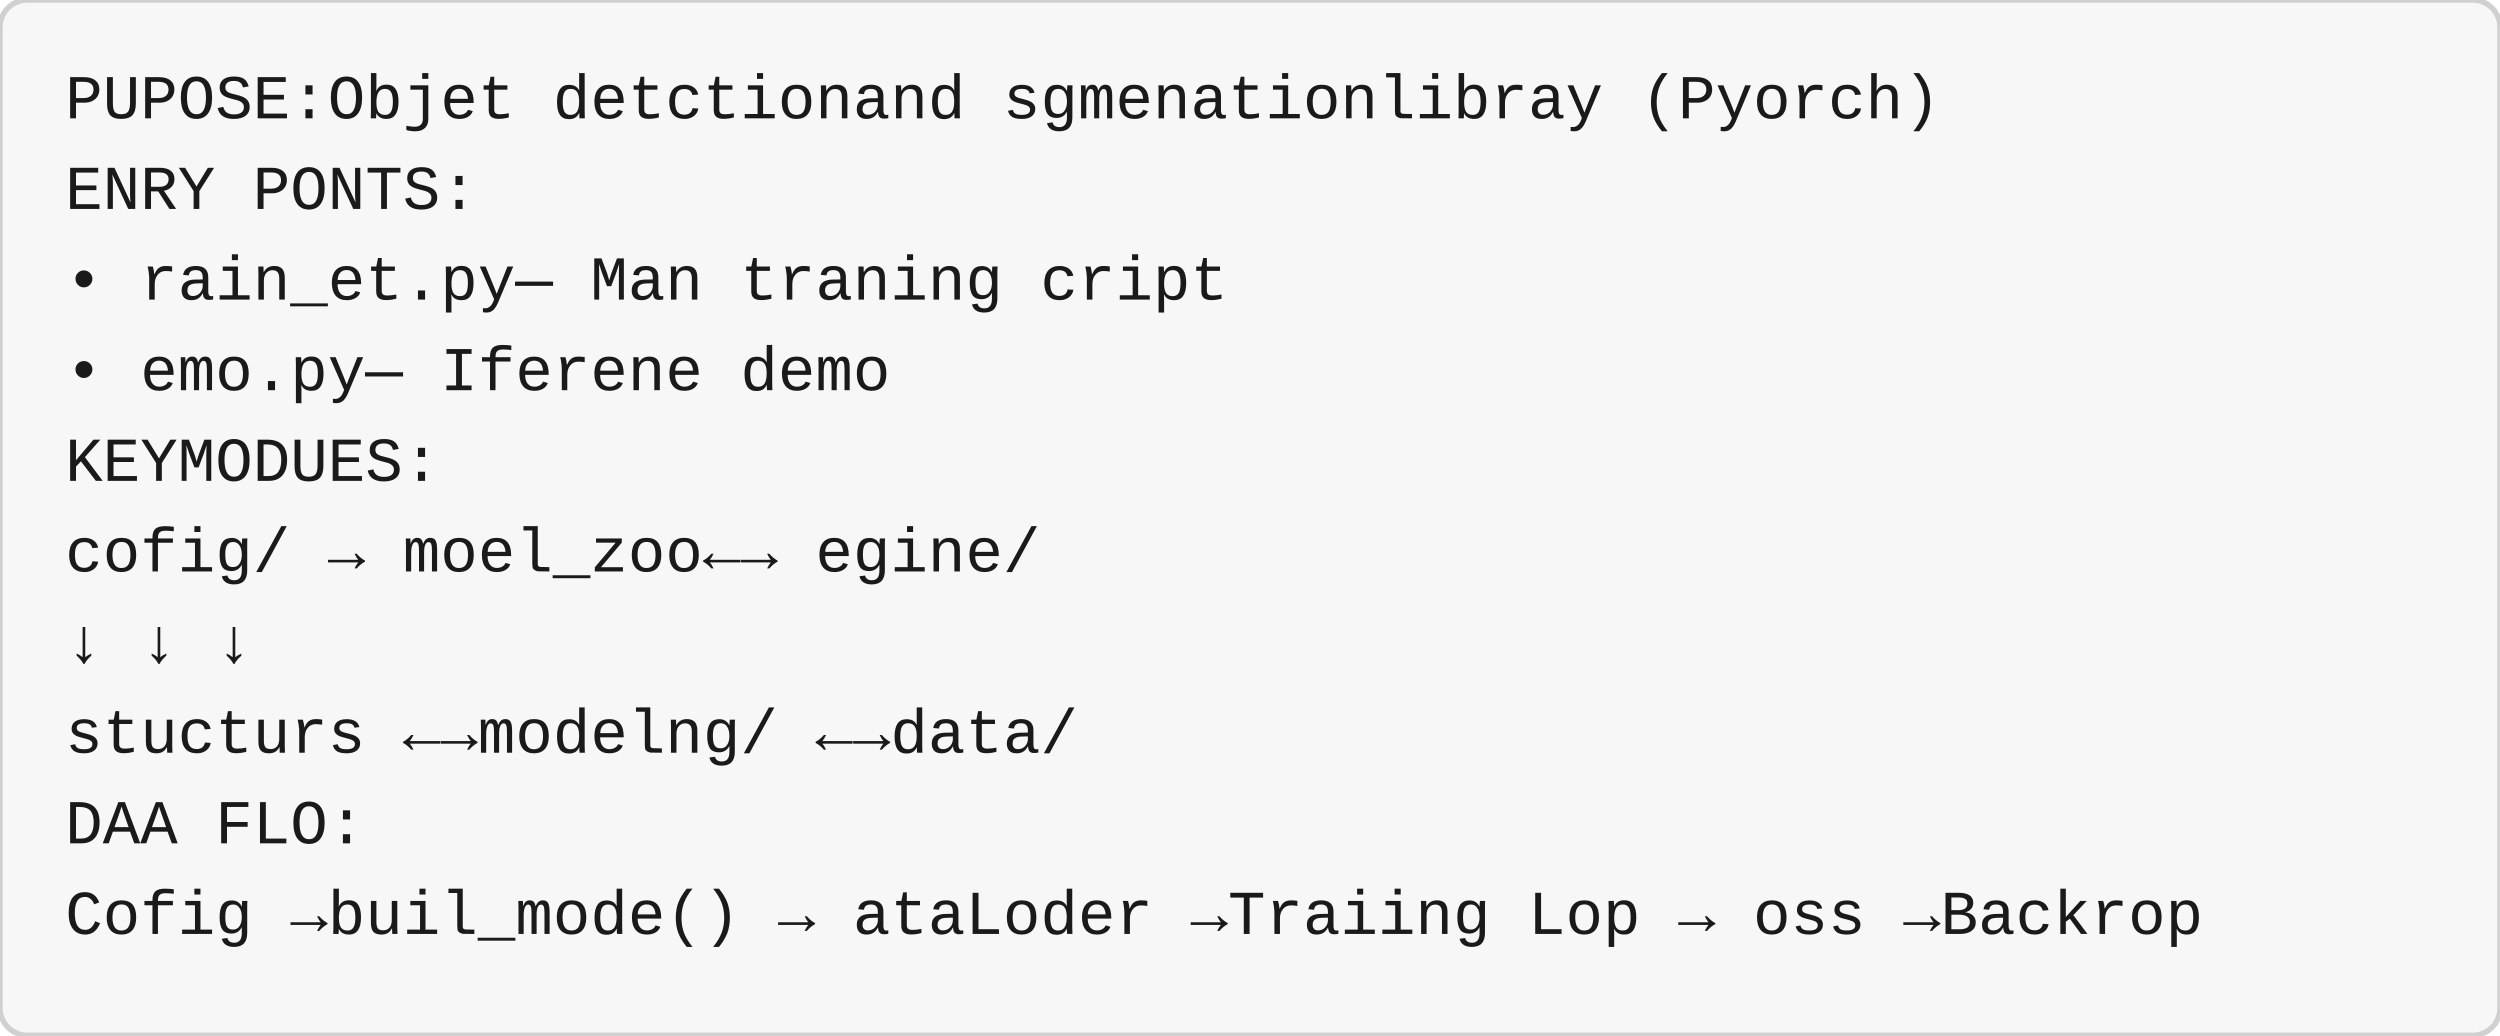
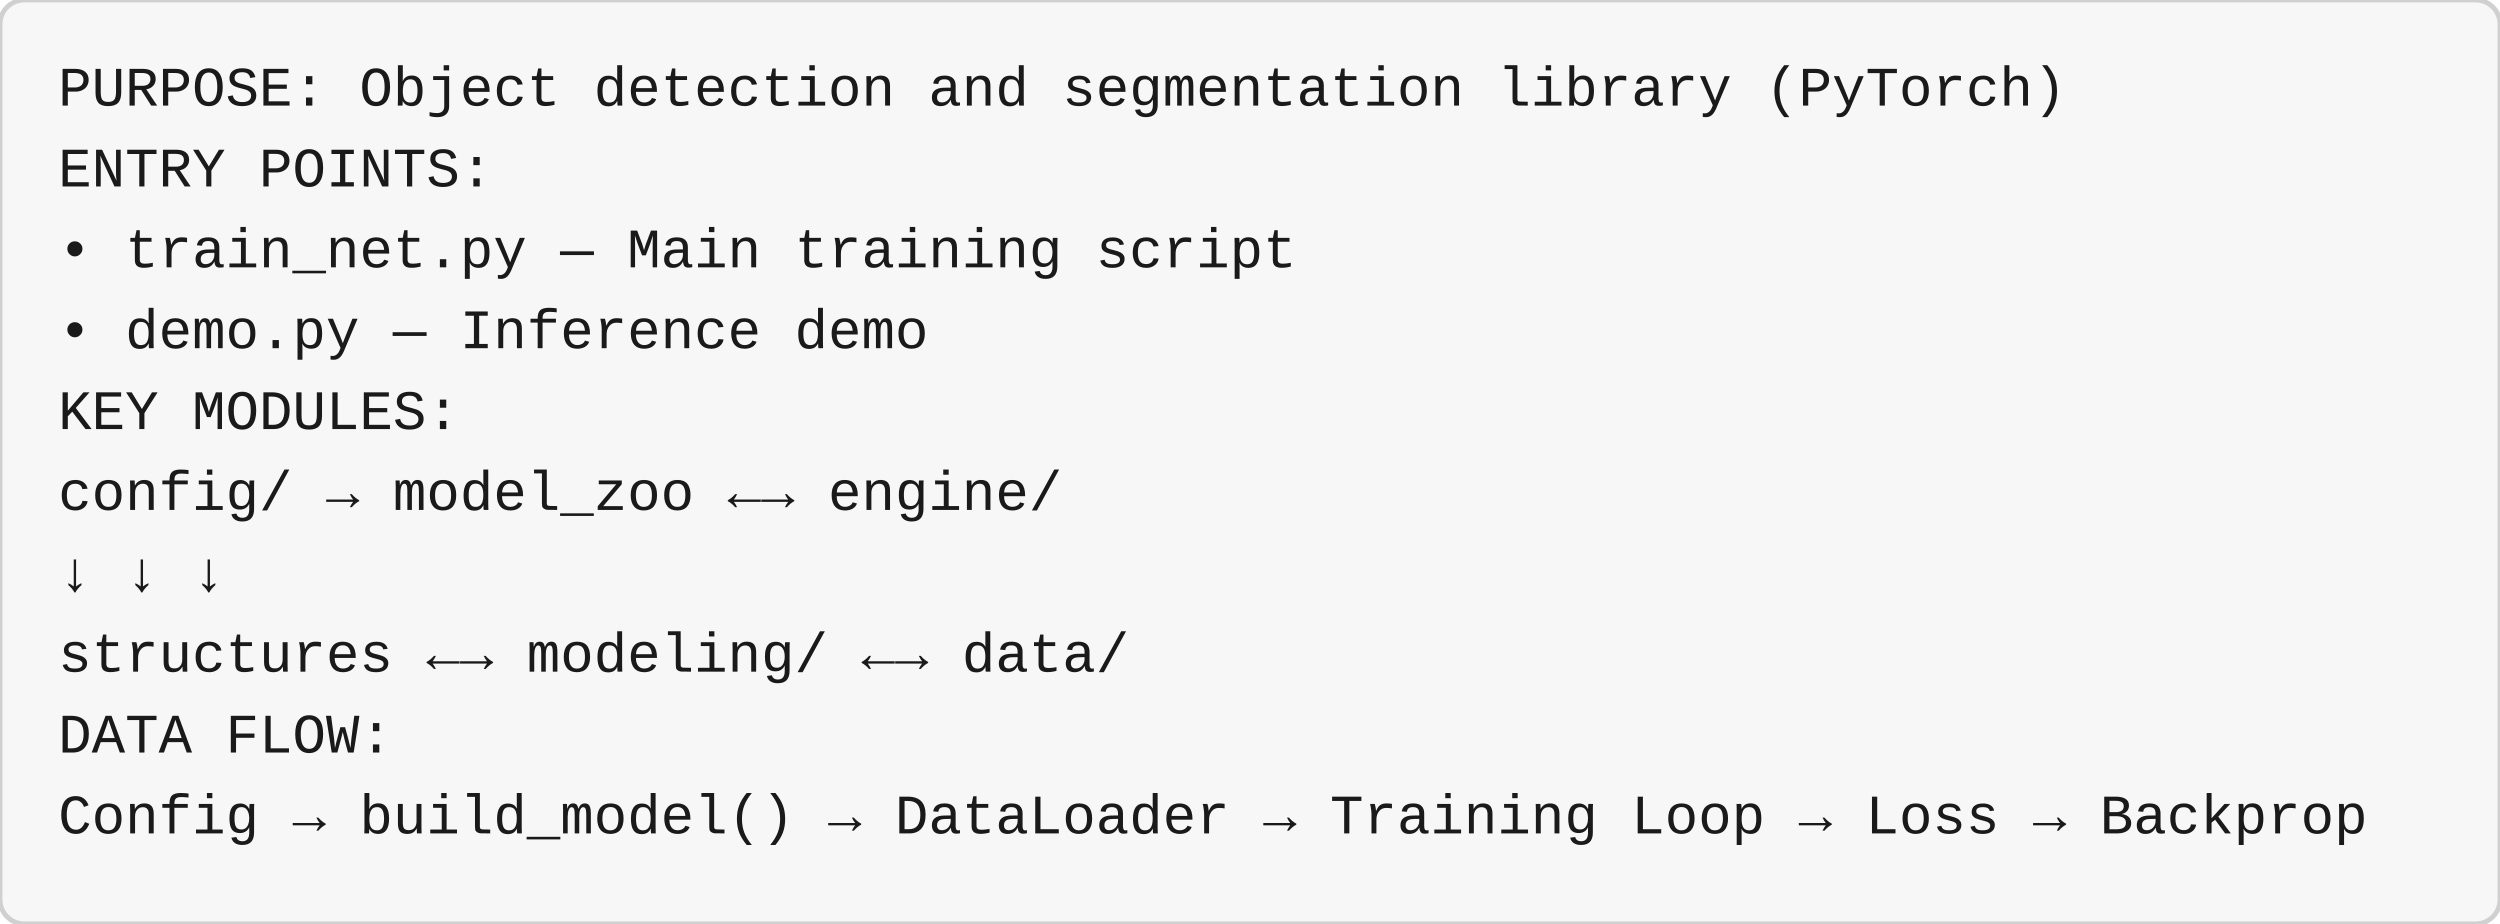
- <svg xmlns="http://www.w3.org/2000/svg" viewBox="0 0 920 381" width="920" height="381">
-   <rect width="920" height="381" rx="10" ry="10" fill="#f7f7f7" stroke="#d0d0d0" stroke-width="2" />
-   <text x="24" y="43.55" text-anchor="start" font-family="Consolas, 'Courier New', monospace" font-size="23.00" fill="#1a1a1a">PUPOSE:Objet detctionand sgmenationlibray (Pyorch)</text>
-   <text x="24" y="76.9" text-anchor="start" font-family="Consolas, 'Courier New', monospace" font-size="23.00" fill="#1a1a1a">ENRY PONTS:</text>
-   <text x="24" y="110.25" text-anchor="start" font-family="Consolas, 'Courier New', monospace" font-size="23.00" fill="#1a1a1a">• rain_et.py— Man traning cript</text>
-   <text x="24" y="143.6" text-anchor="start" font-family="Consolas, 'Courier New', monospace" font-size="23.00" fill="#1a1a1a">• emo.py— Iferene demo</text>
-   <text x="24" y="176.95" text-anchor="start" font-family="Consolas, 'Courier New', monospace" font-size="23.00" fill="#1a1a1a">KEYMODUES:</text>
-   <text x="24" y="210.3" text-anchor="start" font-family="Consolas, 'Courier New', monospace" font-size="23.00" fill="#1a1a1a">cofig/ → moel_zoo←→ egine/</text>
+ <svg xmlns="http://www.w3.org/2000/svg" viewBox="0 0 1031 381" width="1031" height="381">
+   <rect width="1031" height="381" rx="10" ry="10" fill="#f7f7f7" stroke="#d0d0d0" stroke-width="2" />
+   <text x="24" y="43.55" text-anchor="start" font-family="Consolas, 'Courier New', monospace" font-size="23.00" fill="#1a1a1a">PURPOSE: Object detection and segmentation library (PyTorch)</text>
+   <text x="24" y="76.9" text-anchor="start" font-family="Consolas, 'Courier New', monospace" font-size="23.00" fill="#1a1a1a">ENTRY POINTS:</text>
+   <text x="24" y="110.25" text-anchor="start" font-family="Consolas, 'Courier New', monospace" font-size="23.00" fill="#1a1a1a">• train_net.py — Main training script</text>
+   <text x="24" y="143.6" text-anchor="start" font-family="Consolas, 'Courier New', monospace" font-size="23.00" fill="#1a1a1a">• demo.py — Inference demo</text>
+   <text x="24" y="176.95" text-anchor="start" font-family="Consolas, 'Courier New', monospace" font-size="23.00" fill="#1a1a1a">KEY MODULES:</text>
+   <text x="24" y="210.3" text-anchor="start" font-family="Consolas, 'Courier New', monospace" font-size="23.00" fill="#1a1a1a">config/ → model_zoo ←→ engine/</text>
  <text x="24" y="243.65" text-anchor="start" font-family="Consolas, 'Courier New', monospace" font-size="23.00" fill="#1a1a1a">  ↓         ↓         ↓</text>
-   <text x="24" y="277.0" text-anchor="start" font-family="Consolas, 'Courier New', monospace" font-size="23.00" fill="#1a1a1a">stucturs ←→modelng/ ←→data/</text>
-   <text x="24" y="310.35" text-anchor="start" font-family="Consolas, 'Courier New', monospace" font-size="23.00" fill="#1a1a1a">DAA FLO:</text>
-   <text x="24" y="343.7" text-anchor="start" font-family="Consolas, 'Courier New', monospace" font-size="23.00" fill="#1a1a1a">Cofig →buil_mode() → ataLoder →Traiing Lop → oss →Backrop</text>
+   <text x="24" y="277.0" text-anchor="start" font-family="Consolas, 'Courier New', monospace" font-size="23.00" fill="#1a1a1a">structures ←→ modeling/ ←→ data/</text>
+   <text x="24" y="310.35" text-anchor="start" font-family="Consolas, 'Courier New', monospace" font-size="23.00" fill="#1a1a1a">DATA FLOW:</text>
+   <text x="24" y="343.7" text-anchor="start" font-family="Consolas, 'Courier New', monospace" font-size="23.00" fill="#1a1a1a">Config → build_model() → DataLoader → Training Loop → Loss → Backprop</text>
</svg>
